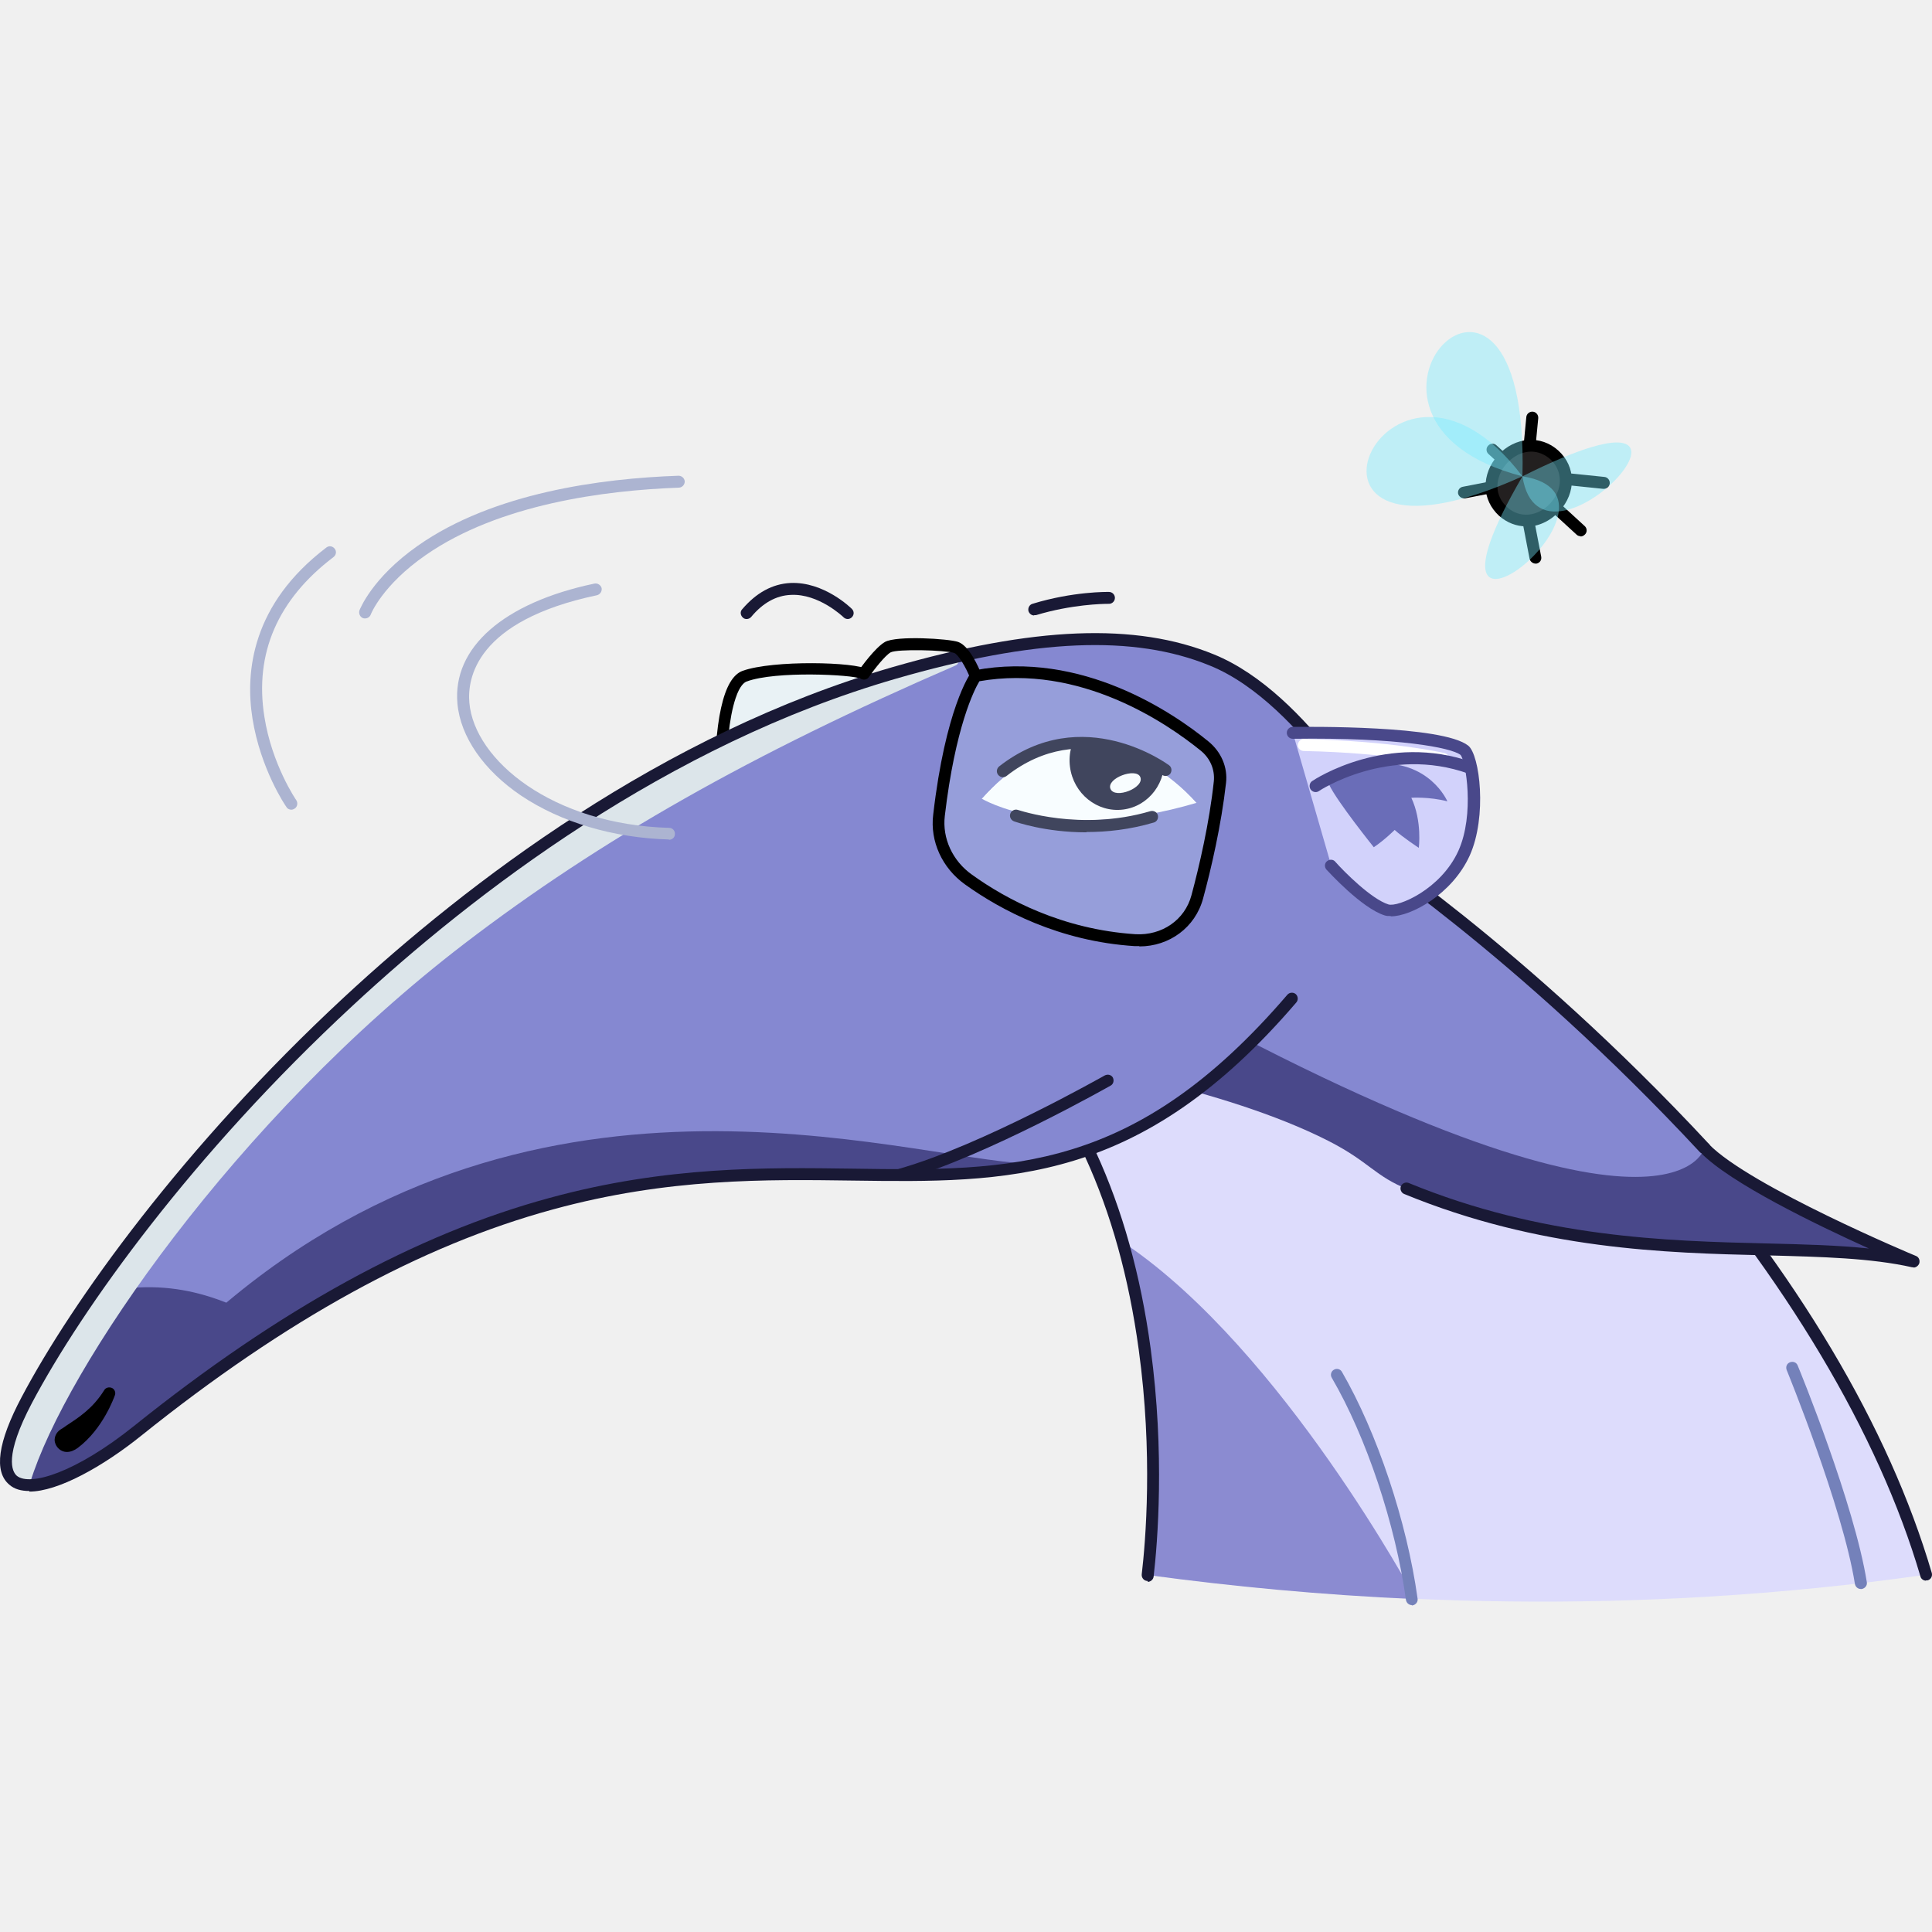
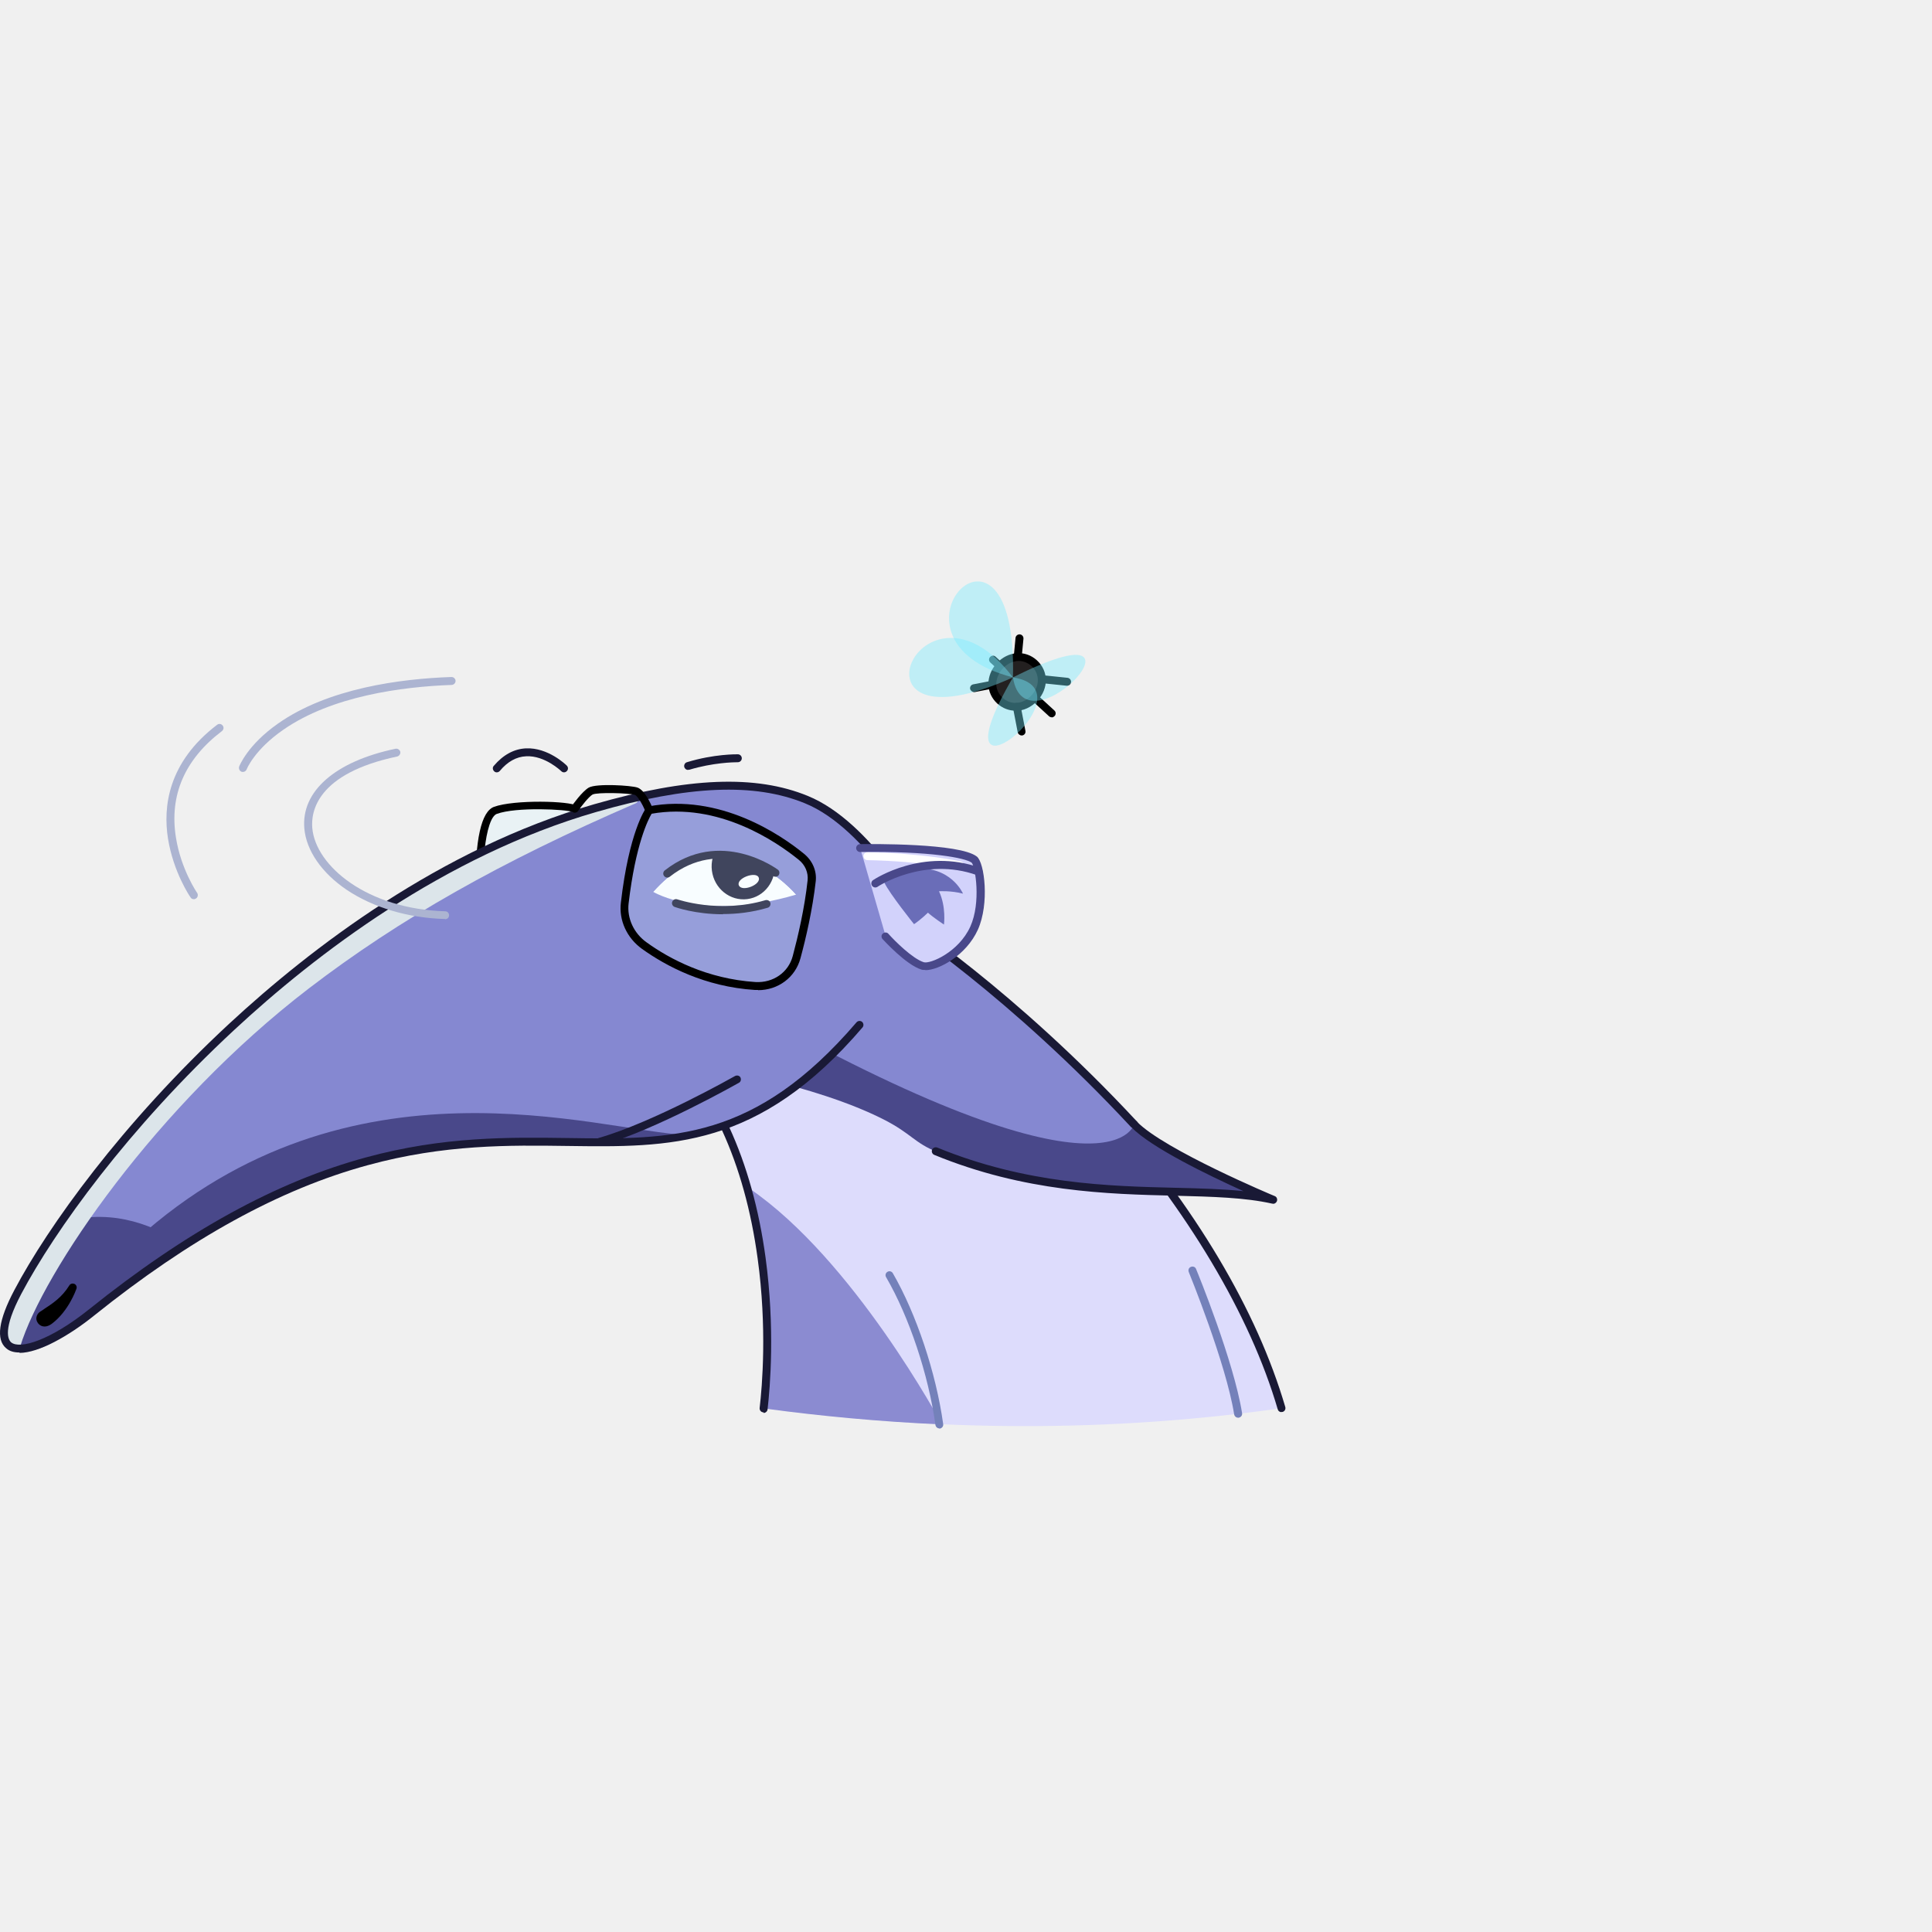
<svg xmlns="http://www.w3.org/2000/svg" width="256" height="256" viewBox="0 0 256 256" fill="none">
-   <path d="M235.838 169.459C243.891 180.196 250.285 191.841 255.22 208.657C216.417 214.183 180.969 212.565 152.271 208.697C152.784 204.473 157.008 156.591 131.311 133.735L179.271 111.511C198.022 124.854 217.719 145.301 235.838 169.42V169.459Z" fill="#DDDCFC" />
-   <path d="M152.311 208.736C152.627 206.052 154.087 185.92 148.679 165.591C149.034 165.157 149.271 164.92 149.271 164.92C170.035 179.091 187.482 211.696 187.6 211.894C175.008 211.341 163.166 210.196 152.35 208.736H152.311Z" fill="#8B8BD1" />
-   <path d="M152.074 209.486H151.995C151.561 209.447 151.245 209.052 151.284 208.618C151.798 204.275 152.784 192.631 150.89 178.854C148.284 159.749 141.416 144.749 130.442 134.327C130.126 134.012 130.126 133.538 130.442 133.222C130.758 132.906 131.232 132.906 131.547 133.222C142.758 143.92 149.824 159.236 152.469 178.696C154.363 192.67 153.376 204.473 152.863 208.894C152.824 209.289 152.469 209.604 152.074 209.604V209.486Z" fill="#191935" />
-   <path d="M255.22 209.447C254.864 209.447 254.548 209.21 254.47 208.894C248.943 190.025 236.627 169.381 218.864 149.17C204.259 132.512 188.588 119.13 178.798 112.183C178.443 111.946 178.364 111.433 178.601 111.077C178.837 110.722 179.351 110.643 179.706 110.88C189.574 117.906 205.325 131.367 220.048 148.104C238.206 168.788 250.285 189.078 255.97 208.42C256.088 208.854 255.851 209.289 255.417 209.407C255.338 209.407 255.259 209.407 255.18 209.407L255.22 209.447Z" fill="#191935" />
-   <path d="M168.258 128.288C186.85 139.459 199.956 143.722 225.811 152.17C233.035 157.222 253.483 167.17 253.483 167.17C236.43 163.578 216.14 169.301 186.693 157.657C182.114 155.841 181.521 153.985 176.035 151.183C161.942 143.999 140.153 140.604 140.153 140.604C138.574 138.63 136.916 136.775 135.1 135.038L162.1 122.051L168.258 128.248V128.288Z" fill="#49488A" />
-   <path d="M253.522 167.92C253.482 167.92 253.404 167.92 253.364 167.92C247.917 166.696 241.482 166.538 234.022 166.341C220.64 166.025 204.022 165.591 186.061 158.209C185.666 158.051 185.469 157.578 185.627 157.183C185.785 156.788 186.258 156.591 186.653 156.749C204.337 164.012 220.838 164.446 234.061 164.762C238.996 164.88 243.535 164.999 247.64 165.433C240.653 162.275 229.245 156.749 225.338 152.722C225.022 152.406 225.022 151.893 225.338 151.617C225.653 151.301 226.166 151.301 226.443 151.617C231.851 157.183 253.64 166.341 253.877 166.42C254.272 166.578 254.43 167.012 254.311 167.407C254.193 167.722 253.877 167.959 253.561 167.959L253.522 167.92Z" fill="#191935" />
-   <path d="M225.851 152.13C201.495 125.564 179.311 111.511 179.311 111.511L143.903 126.117C221.311 170.644 225.851 152.13 225.851 152.13Z" fill="#8588D1" />
-   <path d="M225.851 152.92C225.653 152.92 225.416 152.841 225.259 152.683C200.903 126.472 179.074 112.301 178.877 112.183C178.521 111.946 178.403 111.472 178.64 111.077C178.877 110.722 179.35 110.604 179.745 110.84C179.982 110.998 201.969 125.248 226.443 151.578C226.759 151.893 226.719 152.407 226.403 152.683C226.246 152.841 226.048 152.88 225.851 152.88V152.92Z" fill="#191935" />
-   <path opacity="0.2" d="M114.495 89.288C113.429 88.577 102.692 88.143 98.666 89.564C94.639 91.025 95.113 110.091 96.376 111.354C97.718 112.696 109.442 113.683 110.547 113.446C111.613 113.209 117.692 91.419 114.534 89.248L114.495 89.288Z" fill="#DEF5FF" />
-   <path opacity="0.2" d="M114.495 89.288C113.429 88.577 102.692 88.143 98.666 89.564C94.639 91.025 95.113 110.091 96.376 111.354C97.718 112.696 109.442 113.683 110.547 113.446C111.613 113.209 117.692 91.419 114.534 89.248L114.495 89.288Z" fill="#DEF5FF" />
-   <path d="M109.995 114.314C107.152 114.314 97.323 113.485 95.823 111.985C94.481 110.643 94.284 99.393 95.547 93.788C96.179 90.945 97.126 89.367 98.389 88.893C102.455 87.432 113.468 87.709 114.929 88.695C115.481 89.09 117.218 90.235 115.284 100.222C114.732 103.182 113.903 106.538 113.034 109.38C111.613 114.077 111.1 114.196 110.666 114.275C110.547 114.275 110.311 114.275 109.955 114.275L109.995 114.314ZM96.929 110.84C98.074 111.827 108.139 112.814 110.113 112.735C111.218 110.84 115.245 96.472 114.495 91.222C114.376 90.432 114.179 90.038 114.021 89.919C112.995 89.406 102.81 88.853 98.903 90.314C98.626 90.432 98.034 90.827 97.481 92.485C95.666 97.853 96.139 109.498 96.929 110.801V110.84Z" fill="black" />
-   <path d="M183.653 111.235C183.653 111.235 172.6 91.064 158.784 86.84C144.969 82.617 135.258 84.788 119.113 89.248C64.047 104.406 16.875 160.341 3.336 189.078C0.494 195.078 2.546 202.933 17.033 190.933C97.087 124.538 129.06 181.183 170.429 133.972C178.285 125.012 183.653 111.235 183.653 111.235Z" fill="#8588D1" />
-   <path d="M136.442 154.222C109.481 158.683 79.56 145.538 29.862 181.025L27.178 175.065C69.731 136.656 119.152 153.393 136.442 154.222Z" fill="#49488A" />
-   <path d="M12.691 171.473C23.31 168.749 31.007 172.696 36.415 175.854C36.415 175.854 22.244 186.157 16.441 190.815C1.757 202.578 -1.243 194.723 1.56 188.723C3.849 183.867 8.744 178.223 12.652 171.473H12.691Z" fill="#49488A" />
-   <path d="M126.297 87.472C57.494 102.353 9.454 174.591 2.625 187.854C2.625 187.854 0.059 194.486 3.257 196.183C7.441 182.486 28.915 149.012 61.047 124.419C81.336 108.867 102.771 97.656 126.297 87.472Z" fill="#DCE5EA" />
-   <path d="M3.257 197.012C3.138 197.012 2.981 197.012 2.902 196.933C-0.888 194.92 1.796 187.894 1.915 187.617C1.915 187.617 1.915 187.578 1.915 187.538C4.915 181.696 18.494 160.064 40.678 137.762C52.836 125.525 65.586 115.143 78.494 106.932C94.165 96.985 110.192 90.156 126.14 86.722C126.534 86.643 126.929 86.88 127.047 87.235C127.166 87.59 126.968 88.024 126.613 88.182C99.613 99.867 79.56 111.235 61.52 125.051C31.125 148.341 8.586 181.459 4.007 196.42C3.928 196.657 3.77 196.815 3.533 196.933C3.454 196.973 3.336 197.012 3.217 197.012H3.257Z" fill="#DCE5EA" />
-   <path d="M3.889 197.565C2.823 197.565 1.915 197.328 1.244 196.736C-0.848 194.999 -0.296 191.091 2.862 185.13C9.533 172.499 24.257 151.933 45.613 132.117C61.876 117.038 87.692 97.222 118.324 88.38C136.995 83.011 150.495 82.459 160.877 86.722C173.548 91.893 183.337 110.011 183.772 110.761C183.969 111.156 183.851 111.63 183.456 111.827C183.061 112.025 182.587 111.906 182.39 111.511C182.39 111.472 179.864 106.854 175.916 101.682C172.285 96.946 166.64 90.748 160.285 88.182C150.258 84.077 137.074 84.63 118.758 89.919C88.402 98.682 62.784 118.341 46.678 133.301C25.481 152.959 10.875 173.367 4.244 185.881C0.494 192.986 1.599 194.999 2.231 195.552C3.967 196.973 10.007 195.157 17.744 188.96C37.086 173.446 55.086 163.538 72.85 158.722C88.323 154.499 101.468 154.696 113.074 154.854C133.916 155.17 150.377 155.367 170.587 131.801C170.864 131.485 171.377 131.446 171.693 131.722C172.008 131.999 172.048 132.512 171.771 132.827C151.087 156.986 133.442 156.709 113.034 156.433C101.547 156.275 88.521 156.078 73.244 160.262C55.718 165.038 37.876 174.867 18.731 190.223C13.678 194.289 7.717 197.644 3.889 197.644V197.565Z" fill="#191935" />
-   <path d="M129.298 90.353C128.982 90.353 128.705 90.156 128.547 89.84C127.995 88.419 126.969 86.722 126.455 86.525C125.232 86.13 118.876 85.972 118.008 86.445C117.258 86.88 115.837 88.695 115.126 89.722C114.889 90.077 114.376 90.156 114.021 89.919C113.666 89.682 113.587 89.169 113.824 88.814C114.021 88.498 115.955 85.814 117.258 85.064C118.798 84.195 125.745 84.63 126.969 85.064C128.429 85.577 129.692 88.419 130.008 89.288C130.166 89.682 130.008 90.156 129.574 90.314C129.495 90.314 129.377 90.353 129.298 90.353Z" fill="black" />
-   <path d="M171.298 97.064C171.298 97.064 190.719 96.748 194.035 99.353C195.061 100.182 196.285 107.919 193.995 112.972C191.548 118.341 185.509 121.025 183.772 120.512C180.851 119.604 176.39 114.669 176.39 114.669" fill="#D2D2FB" />
-   <path d="M191.272 101.327C191.232 101.327 191.153 101.327 191.074 101.327C190.995 101.327 184.127 99.748 172.758 99.511C172.324 99.511 171.969 99.156 171.969 98.722C171.969 98.288 172.324 97.932 172.758 97.932C184.324 98.169 191.114 99.709 191.39 99.788C191.824 99.867 192.061 100.301 191.982 100.735C191.903 101.09 191.587 101.327 191.232 101.327H191.272Z" fill="white" />
-   <path d="M184.245 121.38C183.969 121.38 183.732 121.38 183.495 121.301C180.416 120.354 175.956 115.42 175.758 115.222C175.482 114.906 175.482 114.393 175.837 114.117C176.153 113.841 176.666 113.841 176.942 114.196C178.127 115.538 181.719 119.13 183.969 119.841C185.232 120.235 190.916 117.867 193.245 112.735C195.416 107.919 194.232 100.814 193.522 100.025C192.298 99.077 185.351 97.696 171.298 97.893C170.864 97.893 170.508 97.538 170.508 97.103C170.508 96.669 170.864 96.314 171.298 96.314C173.311 96.314 191.114 96.077 194.548 98.801C196.087 100.025 197.074 108.196 194.745 113.367C192.416 118.499 186.969 121.42 184.324 121.42L184.245 121.38Z" fill="#49488A" />
-   <path d="M181.995 101.209C189.416 100.577 191.785 106.182 191.785 106.182C189.377 105.551 187.008 105.709 187.008 105.709C188.469 108.827 187.995 112.34 187.995 112.34C187.995 112.34 185.943 110.998 184.798 109.972C184.798 109.972 183.456 111.314 182.035 112.262C182.035 112.262 177.179 106.222 176.114 103.972C176.114 103.972 178.837 101.446 181.995 101.169V101.209Z" fill="#6A6DB8" />
-   <path d="M174.337 104.959C174.1 104.959 173.824 104.84 173.666 104.604C173.429 104.248 173.508 103.735 173.864 103.498C174.258 103.222 183.811 96.985 195.14 101.012C195.535 101.169 195.772 101.604 195.614 102.038C195.456 102.433 195.022 102.669 194.587 102.512C184.008 98.722 174.811 104.762 174.732 104.84C174.614 104.919 174.456 104.959 174.298 104.959H174.337Z" fill="#49488A" />
-   <path d="M14.507 184.657C12.652 187.657 10.244 188.881 8.468 190.065C7.481 190.736 8.389 192.315 9.889 191.21C13.086 188.802 14.507 184.657 14.507 184.657Z" fill="black" />
-   <path d="M8.902 192.394C8.665 192.394 8.428 192.354 8.191 192.236C7.678 191.999 7.323 191.486 7.244 190.933C7.204 190.341 7.481 189.789 7.994 189.433C8.27 189.275 8.546 189.078 8.823 188.881C10.441 187.815 12.296 186.631 13.797 184.223C13.994 183.868 14.428 183.749 14.823 183.907C15.178 184.065 15.376 184.499 15.218 184.894C15.139 185.091 13.678 189.315 10.323 191.841C9.849 192.196 9.336 192.394 8.862 192.394H8.902ZM10.323 189.828C10.125 189.947 9.928 190.104 9.731 190.223C9.454 190.42 9.178 190.578 8.941 190.736C8.902 190.736 8.862 190.815 8.862 190.815C8.902 190.815 9.099 190.815 9.415 190.618C9.731 190.381 10.046 190.104 10.323 189.828Z" fill="black" />
-   <path d="M119.389 156.433C119.034 156.433 118.718 156.196 118.639 155.841C118.521 155.407 118.758 154.972 119.192 154.854C130.126 151.736 146.232 142.578 146.39 142.499C146.784 142.301 147.258 142.42 147.455 142.775C147.653 143.17 147.534 143.643 147.179 143.841C147.021 143.92 130.797 153.157 119.666 156.354C119.587 156.354 119.508 156.354 119.429 156.354L119.389 156.433Z" fill="#191935" />
-   <path d="M137.034 81.551C136.679 81.551 136.403 81.314 136.284 80.998C136.166 80.564 136.403 80.13 136.798 80.011C142.205 78.353 146.745 78.433 146.942 78.433C147.376 78.433 147.732 78.788 147.732 79.222C147.732 79.656 147.376 80.011 146.942 80.011C146.508 80.011 146.942 80.011 146.824 80.011C146.113 80.011 141.969 80.09 137.271 81.511C137.192 81.511 137.113 81.511 137.034 81.511V81.551Z" fill="#191935" />
-   <path d="M130.087 105.827C144.574 89.564 158.548 106.38 158.548 106.38C139.995 111.867 130.087 105.827 130.087 105.827Z" fill="white" />
-   <path d="M148.82 107.27C152.259 106.835 154.681 103.59 154.23 100.021C153.78 96.453 150.626 93.912 147.187 94.346C143.748 94.781 141.326 98.026 141.777 101.595C142.227 105.163 145.381 107.704 148.82 107.27Z" fill="#191935" />
-   <path d="M130.087 105.827C144.574 89.564 158.548 106.38 158.548 106.38C153.653 77.879 130.521 93.353 130.087 105.827Z" fill="#8588D1" />
-   <path d="M132.889 102.985C132.653 102.985 132.416 102.867 132.258 102.669C131.982 102.314 132.061 101.84 132.376 101.564C143.468 92.88 154.798 101.327 154.916 101.406C155.271 101.682 155.311 102.156 155.074 102.511C154.798 102.867 154.324 102.906 153.969 102.669C153.534 102.353 143.468 94.893 133.363 102.827C133.205 102.946 133.047 102.985 132.889 102.985Z" fill="#191935" />
-   <path d="M143.942 110.288C138.455 110.288 134.587 108.906 134.35 108.827C133.955 108.669 133.718 108.235 133.876 107.801C134.034 107.406 134.468 107.169 134.903 107.327C134.982 107.327 143.192 110.209 152.429 107.485C152.863 107.367 153.297 107.604 153.416 107.998C153.534 108.433 153.298 108.867 152.903 108.985C149.705 109.933 146.666 110.248 143.982 110.248L143.942 110.288Z" fill="#191935" />
-   <path d="M151.087 102.946C150.534 101.682 146.587 103.103 147.14 104.524C147.732 105.946 151.719 104.367 151.087 102.946Z" fill="white" />
-   <path d="M112.324 82.024C112.126 82.024 111.929 81.945 111.771 81.788C111.731 81.748 108.494 78.63 104.784 78.827C102.85 78.906 101.073 79.893 99.534 81.748C99.257 82.064 98.744 82.143 98.429 81.827C98.113 81.551 98.034 81.037 98.35 80.722C100.205 78.551 102.337 77.367 104.744 77.248C109.166 77.051 112.718 80.524 112.876 80.682C113.192 80.998 113.192 81.472 112.876 81.788C112.718 81.945 112.521 82.024 112.324 82.024Z" fill="#191935" />
-   <path opacity="0.2" d="M129.297 89.564C143.074 86.959 154.837 94.932 159.613 98.801C161.074 99.985 161.863 101.801 161.666 103.577C161.074 109.064 159.732 114.748 158.666 118.775C157.719 122.367 154.284 124.775 150.416 124.538C140.429 123.906 132.81 119.683 128.35 116.525C125.587 114.551 124.047 111.275 124.442 107.998C126.06 94.025 129.297 89.564 129.297 89.564Z" fill="#DEF5FF" />
-   <path d="M150.969 125.367C150.771 125.367 150.574 125.367 150.377 125.367C140.35 124.735 132.613 120.59 127.876 117.196C124.837 115.025 123.218 111.472 123.653 107.959C125.271 93.945 128.508 89.327 128.666 89.13C128.784 88.972 128.942 88.853 129.14 88.814C143.35 86.13 155.548 94.498 160.127 98.248C161.824 99.63 162.693 101.682 162.456 103.735C161.824 109.34 160.482 115.143 159.416 119.051C158.39 122.88 154.956 125.406 150.969 125.406V125.367ZM129.771 90.275C129.1 91.38 126.574 96.353 125.192 108.117C124.837 111.077 126.218 114.077 128.784 115.893C133.324 119.169 140.784 123.156 150.455 123.788C153.969 123.985 157.008 121.893 157.877 118.617C158.903 114.788 160.245 109.064 160.837 103.538C160.995 101.998 160.364 100.459 159.061 99.432C154.679 95.88 143.113 87.906 129.732 90.275H129.771Z" fill="black" />
-   <path d="M246.575 210.552C246.18 210.552 245.864 210.275 245.785 209.881C244.167 199.696 236.825 181.736 236.746 181.538C236.588 181.144 236.746 180.67 237.18 180.512C237.575 180.354 238.048 180.512 238.206 180.946C238.522 181.696 245.706 199.262 247.364 209.644C247.443 210.078 247.127 210.473 246.693 210.552C246.654 210.552 246.614 210.552 246.575 210.552Z" fill="#7481BA" />
-   <path d="M187.087 212.683C186.693 212.683 186.377 212.407 186.298 212.012C184.916 201.986 181.048 190.42 176.469 182.565C176.232 182.17 176.39 181.696 176.745 181.499C177.14 181.262 177.614 181.42 177.811 181.775C182.469 189.828 186.416 201.591 187.837 211.815C187.916 212.249 187.6 212.644 187.166 212.723C187.166 212.723 187.087 212.723 187.048 212.723L187.087 212.683Z" fill="#7481BA" />
-   <path d="M202.68 59.84C202.68 59.84 202.64 59.84 202.601 59.84C202.166 59.8 201.851 59.406 201.89 58.971L202.245 55.261C202.285 54.827 202.68 54.511 203.114 54.55C203.548 54.59 203.864 54.985 203.824 55.419L203.469 59.129C203.43 59.524 203.074 59.84 202.68 59.84Z" fill="black" />
-   <path d="M193.995 66.037C193.64 66.037 193.285 65.761 193.206 65.406C193.127 64.972 193.403 64.577 193.837 64.498L197.508 63.787C197.943 63.708 198.337 63.985 198.416 64.419C198.495 64.853 198.219 65.248 197.785 65.327L194.114 66.037C194.074 66.037 193.995 66.037 193.956 66.037H193.995Z" fill="black" />
-   <path d="M199.6 62.051C199.403 62.051 199.206 61.972 199.087 61.853L197.232 60.156C196.916 59.88 196.877 59.366 197.193 59.05C197.469 58.735 197.982 58.695 198.298 59.011L200.153 60.708C200.469 60.985 200.508 61.498 200.193 61.814C200.035 61.972 199.837 62.09 199.6 62.09V62.051Z" fill="black" />
-   <path d="M206.074 67.182C204.022 69.393 201.101 69.511 199.166 67.735C197.232 65.998 197.074 63.037 199.127 60.827C201.18 58.616 204.101 58.498 206.035 60.274C207.969 62.011 208.127 64.972 206.074 67.182Z" fill="#232020" />
-   <path d="M202.245 69.748C200.943 69.748 199.68 69.274 198.614 68.327C197.508 67.3 196.877 65.958 196.837 64.498C196.837 62.998 197.39 61.537 198.495 60.313C200.745 57.866 204.18 57.59 206.509 59.721C208.838 61.853 208.877 65.287 206.627 67.735C205.403 69.077 203.785 69.787 202.245 69.787V69.748ZM202.917 59.84C201.772 59.84 200.627 60.353 199.68 61.379C198.851 62.287 198.416 63.392 198.416 64.458C198.416 65.485 198.89 66.472 199.68 67.182C201.338 68.722 203.785 68.485 205.443 66.669C207.101 64.853 207.101 62.406 205.443 60.866C204.693 60.195 203.785 59.84 202.877 59.84H202.917Z" fill="black" />
-   <path d="M212.509 64.774C212.509 64.774 212.469 64.774 212.43 64.774L207.456 64.261C207.022 64.222 206.706 63.827 206.745 63.393C206.785 62.958 207.18 62.643 207.614 62.682L212.588 63.195C213.022 63.235 213.338 63.629 213.298 64.064C213.259 64.458 212.903 64.774 212.509 64.774Z" fill="black" />
-   <path d="M203.469 74.682C203.114 74.682 202.758 74.406 202.68 74.051L201.732 69.116C201.653 68.682 201.929 68.287 202.364 68.209C202.798 68.13 203.193 68.406 203.272 68.84L204.219 73.774C204.298 74.209 204.022 74.603 203.587 74.682C203.548 74.682 203.469 74.682 203.43 74.682H203.469Z" fill="black" />
-   <path d="M209.43 71.05C209.232 71.05 209.035 70.972 208.917 70.853L205.561 67.774C205.245 67.498 205.206 66.985 205.522 66.669C205.798 66.353 206.311 66.314 206.627 66.629L209.982 69.708C210.298 69.985 210.338 70.498 210.022 70.814C209.864 70.972 209.667 71.09 209.43 71.09V71.05Z" fill="black" />
-   <path opacity="0.4" d="M201.732 63.117C204.219 79.143 232.917 47.445 201.732 63.117V63.117Z" fill="#76ECFF" />
-   <path opacity="0.4" d="M201.732 63.117C184.68 92.367 218.588 65.722 201.732 63.117V63.117Z" fill="#76ECFF" />
-   <path opacity="0.4" d="M201.732 63.116C172.6 55.577 202.719 24.155 201.732 63.116V63.116Z" fill="#76ECFF" />
-   <path opacity="0.4" d="M201.732 63.116C166.206 79.143 183.495 39.156 201.732 63.116V63.116Z" fill="#76ECFF" />
-   <path d="M88.639 111.235C81.257 111.038 74.31 108.946 69.06 105.432C64.086 102.077 61.007 97.617 60.613 93.235C59.942 85.814 66.731 79.853 78.771 77.327C79.205 77.248 79.6 77.524 79.718 77.919C79.797 78.353 79.521 78.748 79.126 78.866C62.981 82.261 61.915 89.959 62.192 93.117C62.863 100.735 73.205 109.261 88.678 109.696C89.113 109.696 89.468 110.09 89.429 110.525C89.429 110.959 89.073 111.275 88.639 111.275V111.235Z" fill="#ACB4D1" />
-   <path d="M48.376 81.946C48.297 81.946 48.178 81.946 48.099 81.906C47.705 81.748 47.507 81.314 47.626 80.88C47.705 80.722 49.283 76.577 55.362 72.314C65.349 65.288 79.678 63.393 89.902 63.038C90.337 63.038 90.692 63.353 90.731 63.788C90.731 64.222 90.415 64.577 89.981 64.617C80.034 64.972 66.1 66.827 56.428 73.538C50.665 77.525 49.126 81.393 49.126 81.432C49.007 81.748 48.691 81.946 48.376 81.946Z" fill="#ACB4D1" />
-   <path d="M38.586 107.288C38.349 107.288 38.073 107.169 37.955 106.933C37.797 106.735 34.52 101.88 33.455 95.209C32.468 89.011 33.376 80.051 43.244 72.551C43.599 72.274 44.073 72.353 44.349 72.709C44.626 73.064 44.547 73.537 44.191 73.814C36.81 79.419 33.691 86.564 35.033 94.972C36.02 101.288 39.218 105.985 39.257 106.025C39.494 106.38 39.415 106.893 39.06 107.13C38.941 107.209 38.783 107.288 38.626 107.288H38.586Z" fill="#ACB4D1" />
+   <path d="M156.912 160.513C162.27 167.656 166.525 175.404 169.808 186.592C143.991 190.269 120.406 189.193 101.312 186.619C101.654 183.809 104.464 151.951 87.366 136.744L119.277 121.958C131.752 130.835 144.857 144.439 156.912 160.486V160.513Z" fill="#DDDCFC" />
+   <path d="M101.339 186.645C101.549 184.859 102.52 171.464 98.922 157.939C99.159 157.65 99.316 157.492 99.316 157.492C113.131 166.921 124.739 188.615 124.818 188.746C116.44 188.378 108.561 187.617 101.365 186.645H101.339Z" fill="#8B8BD1" />
+   <path d="M101.181 187.144H101.129C100.84 187.118 100.629 186.855 100.656 186.566C100.997 183.677 101.654 175.929 100.393 166.763C98.66 154.052 94.09 144.071 86.789 137.138C86.579 136.928 86.579 136.613 86.789 136.402C86.999 136.192 87.314 136.192 87.524 136.402C94.983 143.52 99.684 153.71 101.444 166.658C102.704 175.956 102.048 183.808 101.706 186.75C101.68 187.013 101.444 187.223 101.181 187.223V187.144Z" fill="#191935" />
+   <path d="M169.808 187.118C169.572 187.118 169.361 186.96 169.309 186.75C165.632 174.196 157.438 160.46 145.619 147.013C135.902 135.93 125.475 127.026 118.962 122.404C118.725 122.246 118.673 121.905 118.83 121.669C118.988 121.432 119.329 121.38 119.566 121.537C126.131 126.212 136.611 135.168 146.407 146.304C158.488 160.066 166.525 173.566 170.307 186.435C170.386 186.724 170.228 187.013 169.939 187.091C169.887 187.091 169.834 187.091 169.782 187.091L169.808 187.118Z" fill="#191935" />
+   <path d="M111.949 133.12C124.319 140.552 133.039 143.389 150.242 149.009C155.048 152.371 168.652 158.989 168.652 158.989C157.306 156.599 143.807 160.408 124.214 152.66C121.168 151.452 120.774 150.217 117.123 148.353C107.747 143.573 93.249 141.314 93.249 141.314C92.199 140.001 91.096 138.766 89.888 137.611L107.852 128.97L111.949 133.093V133.12Z" fill="#49488A" />
+   <path d="M168.678 159.488C168.652 159.488 168.6 159.488 168.573 159.488C164.949 158.674 160.668 158.569 155.704 158.438C146.801 158.228 135.744 157.939 123.794 153.027C123.531 152.922 123.4 152.607 123.505 152.345C123.61 152.082 123.925 151.951 124.188 152.056C135.954 156.888 146.932 157.177 155.73 157.387C159.013 157.466 162.034 157.545 164.765 157.834C160.116 155.733 152.526 152.056 149.926 149.377C149.716 149.167 149.716 148.825 149.926 148.641C150.136 148.431 150.478 148.431 150.662 148.641C154.26 152.345 168.757 158.438 168.915 158.49C169.177 158.595 169.282 158.884 169.204 159.147C169.125 159.357 168.915 159.515 168.705 159.515L168.678 159.488Z" fill="#191935" />
+   <path d="M150.268 148.983C134.063 131.307 119.303 121.958 119.303 121.958L95.744 131.675C147.247 161.301 150.268 148.983 150.268 148.983Z" fill="#8588D1" />
+   <path d="M150.268 149.508C150.136 149.508 149.979 149.456 149.874 149.351C133.669 131.912 119.145 122.483 119.014 122.404C118.778 122.247 118.699 121.931 118.856 121.669C119.014 121.432 119.329 121.354 119.592 121.511C119.749 121.616 134.378 131.097 150.662 148.615C150.872 148.825 150.846 149.167 150.635 149.351C150.53 149.456 150.399 149.482 150.268 149.482V149.508Z" fill="#191935" />
+   <path opacity="0.2" d="M76.178 107.171C75.469 106.698 68.325 106.409 65.646 107.355C62.967 108.327 63.282 121.012 64.123 121.852C65.016 122.745 72.816 123.402 73.552 123.244C74.261 123.087 78.305 108.589 76.204 107.145L76.178 107.171Z" fill="#DEF5FF" />
+   <path opacity="0.2" d="M76.178 107.171C75.469 106.698 68.325 106.409 65.646 107.355C62.967 108.327 63.282 121.012 64.123 121.852C65.016 122.745 72.816 123.402 73.552 123.244C74.261 123.087 78.305 108.589 76.204 107.145L76.178 107.171Z" fill="#DEF5FF" />
+   <path d="M73.184 123.822C71.293 123.822 64.753 123.271 63.755 122.273C62.862 121.38 62.731 113.894 63.571 110.165C63.992 108.274 64.622 107.224 65.462 106.908C68.168 105.937 75.495 106.12 76.467 106.777C76.835 107.04 77.99 107.801 76.703 114.446C76.336 116.416 75.784 118.648 75.206 120.539C74.261 123.665 73.919 123.743 73.63 123.796C73.552 123.796 73.394 123.796 73.158 123.796L73.184 123.822ZM64.491 121.511C65.252 122.168 71.95 122.824 73.263 122.772C73.998 121.511 76.677 111.951 76.178 108.458C76.099 107.933 75.968 107.67 75.863 107.591C75.18 107.25 68.404 106.882 65.804 107.854C65.62 107.933 65.226 108.195 64.858 109.298C63.65 112.87 63.965 120.618 64.491 121.485V121.511Z" fill="black" />
+   <path d="M122.192 121.774C122.192 121.774 114.838 108.353 105.646 105.543C96.453 102.732 89.993 104.177 79.251 107.145C42.613 117.23 11.228 154.446 2.219 173.565C0.328 177.558 1.694 182.784 11.333 174.8C64.596 130.624 85.869 168.313 113.394 136.901C118.62 130.94 122.192 121.774 122.192 121.774Z" fill="#8588D1" />
+   <path d="M90.781 150.375C72.842 153.343 52.934 144.597 19.869 168.208L18.083 164.242C46.395 138.687 79.277 149.823 90.781 150.375Z" fill="#49488A" />
+   <path d="M8.444 161.852C15.509 160.04 20.63 162.666 24.229 164.767C24.229 164.767 14.8 171.622 10.939 174.721C1.169 182.548 -0.827 177.322 1.038 173.329C2.561 170.099 5.818 166.343 8.418 161.852H8.444Z" fill="#49488A" />
+   <path d="M84.031 105.963C38.253 115.864 6.29 163.927 1.747 172.751C1.747 172.751 0.039 177.163 2.167 178.293C4.951 169.179 19.238 146.908 40.617 130.545C54.116 120.198 68.377 112.739 84.031 105.963Z" fill="#DCE5EA" />
+   <path d="M2.167 178.845C2.088 178.845 1.983 178.845 1.931 178.792C-0.591 177.453 1.195 172.778 1.274 172.594C1.274 172.594 1.274 172.568 1.274 172.541C3.27 168.654 12.305 154.262 27.065 139.423C35.154 131.281 43.637 124.374 52.225 118.911C62.652 112.293 73.315 107.749 83.926 105.464C84.188 105.411 84.451 105.569 84.53 105.805C84.609 106.042 84.477 106.331 84.241 106.436C66.276 114.21 52.935 121.774 40.932 130.966C20.709 146.462 5.712 168.497 2.666 178.451C2.613 178.608 2.508 178.713 2.351 178.792C2.298 178.818 2.219 178.845 2.141 178.845H2.167Z" fill="#DCE5EA" />
+   <path d="M2.587 179.212C1.878 179.212 1.274 179.055 0.827 178.661C-0.565 177.505 -0.197 174.905 1.904 170.939C6.343 162.535 16.139 148.852 30.348 135.667C41.169 125.635 58.345 112.45 78.726 106.567C91.148 102.995 100.131 102.628 107.038 105.464C115.469 108.905 121.982 120.96 122.271 121.459C122.402 121.721 122.323 122.036 122.061 122.168C121.798 122.299 121.483 122.22 121.352 121.958C121.352 121.931 119.671 118.858 117.044 115.418C114.628 112.266 110.872 108.143 106.644 106.436C99.973 103.704 91.201 104.072 79.014 107.591C58.818 113.422 41.773 126.501 31.057 136.455C16.953 149.534 7.236 163.113 2.824 171.438C0.328 176.166 1.064 177.505 1.484 177.873C2.64 178.818 6.658 177.61 11.806 173.487C24.675 163.165 36.651 156.573 48.47 153.369C58.765 150.559 67.511 150.69 75.233 150.795C89.1 151.005 100.052 151.137 113.499 135.457C113.682 135.247 114.024 135.221 114.234 135.405C114.444 135.588 114.47 135.93 114.287 136.14C100.524 152.213 88.785 152.03 75.206 151.846C67.564 151.741 58.897 151.609 48.733 154.393C37.071 157.571 25.2 164.111 12.462 174.327C9.101 177.033 5.135 179.265 2.587 179.265V179.212Z" fill="#191935" />
+   <path d="M86.027 107.881C85.817 107.881 85.633 107.749 85.528 107.539C85.16 106.594 84.477 105.464 84.136 105.333C83.322 105.07 79.093 104.965 78.515 105.28C78.016 105.569 77.071 106.777 76.598 107.46C76.441 107.697 76.099 107.749 75.863 107.592C75.626 107.434 75.574 107.093 75.731 106.856C75.863 106.646 77.15 104.86 78.016 104.361C79.041 103.783 83.663 104.072 84.477 104.361C85.449 104.703 86.289 106.594 86.499 107.171C86.605 107.434 86.499 107.749 86.211 107.854C86.158 107.854 86.079 107.881 86.027 107.881Z" fill="black" />
+   <path d="M113.971 112.345C113.971 112.345 126.893 112.135 129.099 113.868C129.782 114.42 130.596 119.567 129.073 122.929C127.445 126.501 123.426 128.287 122.271 127.946C120.327 127.341 117.359 124.058 117.359 124.058" fill="#D2D2FB" />
+   <path d="M127.261 115.182C127.235 115.182 127.182 115.182 127.13 115.182C127.077 115.182 122.507 114.131 114.943 113.973C114.654 113.973 114.418 113.737 114.418 113.448C114.418 113.159 114.654 112.923 114.943 112.923C122.638 113.08 127.156 114.105 127.34 114.157C127.629 114.21 127.786 114.499 127.734 114.788C127.681 115.024 127.471 115.182 127.235 115.182H127.261Z" fill="white" />
+   <path d="M122.586 128.523C122.402 128.523 122.244 128.523 122.087 128.471C120.038 127.841 117.07 124.558 116.939 124.426C116.755 124.216 116.755 123.875 116.992 123.691C117.202 123.507 117.543 123.507 117.727 123.743C118.515 124.636 120.905 127.026 122.402 127.499C123.242 127.762 127.024 126.186 128.574 122.772C130.018 119.568 129.23 114.84 128.758 114.315C127.944 113.684 123.321 112.765 113.971 112.897C113.682 112.897 113.446 112.66 113.446 112.371C113.446 112.082 113.682 111.846 113.971 111.846C115.311 111.846 127.156 111.688 129.441 113.501C130.465 114.315 131.121 119.751 129.572 123.192C128.022 126.606 124.398 128.55 122.638 128.55L122.586 128.523Z" fill="#49488A" />
+   <path d="M121.089 115.103C126.026 114.682 127.602 118.412 127.602 118.412C126 117.992 124.424 118.097 124.424 118.097C125.396 120.171 125.081 122.509 125.081 122.509C125.081 122.509 123.715 121.616 122.953 120.933C122.953 120.933 122.06 121.826 121.115 122.456C121.115 122.456 117.885 118.438 117.175 116.941C117.175 116.941 118.988 115.26 121.089 115.076V115.103Z" fill="#6A6DB8" />
+   <path d="M115.994 117.598C115.836 117.598 115.652 117.519 115.547 117.361C115.39 117.125 115.442 116.784 115.679 116.626C115.941 116.442 122.297 112.292 129.835 114.971C130.097 115.076 130.255 115.365 130.15 115.654C130.045 115.917 129.756 116.074 129.467 115.969C122.428 113.448 116.309 117.466 116.256 117.519C116.177 117.571 116.073 117.598 115.967 117.598H115.994Z" fill="#49488A" />
+   <path d="M9.652 170.625C8.418 172.621 6.816 173.435 5.634 174.223C4.977 174.669 5.581 175.72 6.579 174.984C8.707 173.382 9.652 170.625 9.652 170.625Z" fill="black" />
+   <path d="M5.923 175.772C5.765 175.772 5.607 175.746 5.45 175.667C5.108 175.51 4.872 175.168 4.819 174.8C4.793 174.406 4.977 174.039 5.318 173.802C5.502 173.697 5.686 173.566 5.87 173.435C6.947 172.726 8.181 171.938 9.179 170.336C9.311 170.099 9.6 170.02 9.862 170.125C10.098 170.231 10.23 170.519 10.125 170.782C10.072 170.913 9.1 173.724 6.868 175.404C6.553 175.641 6.211 175.772 5.896 175.772H5.923ZM6.868 174.065C6.737 174.144 6.605 174.249 6.474 174.328C6.29 174.459 6.106 174.564 5.949 174.669C5.923 174.669 5.896 174.722 5.896 174.722C5.923 174.722 6.054 174.722 6.264 174.59C6.474 174.433 6.684 174.249 6.868 174.065Z" fill="black" />
+   <path d="M79.435 151.846C79.198 151.846 78.988 151.688 78.936 151.452C78.857 151.163 79.014 150.874 79.303 150.795C86.578 148.72 97.294 142.627 97.399 142.575C97.662 142.443 97.977 142.522 98.108 142.759C98.239 143.021 98.161 143.336 97.924 143.468C97.819 143.52 87.025 149.666 79.618 151.793C79.566 151.793 79.513 151.793 79.461 151.793L79.435 151.846Z" fill="#191935" />
+   <path d="M91.174 102.024C90.938 102.024 90.754 101.866 90.675 101.656C90.597 101.367 90.754 101.078 91.017 100.999C94.615 99.896 97.635 99.949 97.767 99.949C98.055 99.949 98.292 100.185 98.292 100.474C98.292 100.763 98.055 100.999 97.767 100.999C97.478 100.999 97.767 100.999 97.688 100.999C97.215 100.999 94.457 101.052 91.332 101.997C91.279 101.997 91.227 101.997 91.174 101.997V102.024Z" fill="#191935" />
+   <path d="M86.552 118.175C96.191 107.355 105.488 118.543 105.488 118.543C93.144 122.194 86.552 118.175 86.552 118.175Z" fill="white" />
+   <path d="M99.016 119.135C101.304 118.846 102.916 116.687 102.616 114.313C102.316 111.938 100.218 110.248 97.93 110.537C95.641 110.826 94.03 112.985 94.33 115.359C94.63 117.734 96.728 119.424 99.016 119.135Z" fill="#191935" />
+   <path d="M86.552 118.176C96.191 107.355 105.488 118.543 105.488 118.543C102.231 99.581 86.841 109.876 86.552 118.176Z" fill="#8588D1" />
+   <path d="M88.417 116.285C88.259 116.285 88.102 116.206 87.997 116.075C87.813 115.838 87.865 115.523 88.075 115.339C95.455 109.561 102.993 115.182 103.072 115.234C103.308 115.418 103.335 115.733 103.177 115.97C102.993 116.206 102.678 116.232 102.442 116.075C102.153 115.864 95.455 110.901 88.732 116.18C88.627 116.258 88.522 116.285 88.417 116.285Z" fill="#191935" />
+   <path d="M95.77 121.144C92.12 121.144 89.546 120.224 89.388 120.172C89.126 120.067 88.968 119.778 89.073 119.489C89.178 119.226 89.467 119.069 89.756 119.174C89.809 119.174 95.272 121.091 101.417 119.279C101.706 119.2 101.995 119.358 102.074 119.62C102.153 119.909 101.995 120.198 101.732 120.277C99.605 120.907 97.583 121.117 95.797 121.117L95.77 121.144Z" fill="#191935" />
+   <path d="M100.524 116.258C100.157 115.418 97.53 116.363 97.898 117.309C98.292 118.254 100.944 117.204 100.524 116.258Z" fill="white" />
+   <path d="M74.733 102.339C74.602 102.339 74.471 102.286 74.366 102.181C74.339 102.155 72.186 100.08 69.717 100.211C68.43 100.264 67.248 100.921 66.224 102.155C66.04 102.365 65.699 102.418 65.489 102.207C65.278 102.024 65.226 101.682 65.436 101.472C66.67 100.028 68.089 99.24 69.691 99.161C72.632 99.03 74.996 101.341 75.101 101.446C75.311 101.656 75.311 101.971 75.101 102.181C74.996 102.286 74.865 102.339 74.733 102.339Z" fill="#191935" />
+   <path opacity="0.2" d="M86.027 107.355C95.193 105.622 103.019 110.927 106.197 113.501C107.169 114.289 107.694 115.497 107.563 116.679C107.169 120.329 106.276 124.111 105.567 126.79C104.937 129.18 102.652 130.782 100.078 130.625C93.433 130.205 88.364 127.394 85.396 125.293C83.558 123.98 82.534 121.8 82.796 119.62C83.873 110.323 86.027 107.355 86.027 107.355Z" fill="#DEF5FF" />
+   <path d="M100.446 131.176C100.314 131.176 100.183 131.176 100.052 131.176C93.381 130.756 88.233 127.998 85.081 125.74C83.059 124.295 81.982 121.931 82.271 119.594C83.348 110.27 85.502 107.197 85.607 107.066C85.685 106.961 85.79 106.882 85.922 106.856C95.377 105.07 103.492 110.638 106.539 113.133C107.668 114.052 108.246 115.418 108.088 116.784C107.668 120.513 106.775 124.374 106.066 126.974C105.383 129.522 103.098 131.202 100.446 131.202V131.176ZM86.342 107.828C85.895 108.563 84.215 111.872 83.295 119.699C83.059 121.669 83.978 123.665 85.685 124.873C88.706 127.053 93.669 129.705 100.104 130.126C102.442 130.257 104.464 128.865 105.042 126.685C105.725 124.137 106.618 120.329 107.012 116.652C107.117 115.628 106.696 114.604 105.83 113.921C102.914 111.557 95.219 106.252 86.316 107.828H86.342Z" fill="black" />
+   <path d="M164.056 187.853C163.794 187.853 163.584 187.669 163.531 187.407C162.454 180.631 157.569 168.681 157.517 168.549C157.412 168.287 157.517 167.972 157.806 167.866C158.068 167.761 158.383 167.866 158.488 168.155C158.699 168.654 163.478 180.342 164.582 187.249C164.634 187.538 164.424 187.801 164.135 187.853C164.109 187.853 164.083 187.853 164.056 187.853Z" fill="#7481BA" />
+   <path d="M124.477 189.271C124.214 189.271 124.004 189.088 123.951 188.825C123.032 182.154 120.458 174.459 117.412 169.232C117.254 168.97 117.359 168.654 117.596 168.523C117.858 168.366 118.173 168.471 118.305 168.707C121.404 174.065 124.03 181.891 124.976 188.694C125.028 188.983 124.818 189.245 124.529 189.298C124.529 189.298 124.477 189.298 124.45 189.298L124.477 189.271Z" fill="#7481BA" />
+   <path d="M134.851 87.578C134.851 87.578 134.825 87.578 134.798 87.578C134.509 87.552 134.299 87.29 134.326 87.001L134.562 84.532C134.588 84.243 134.851 84.033 135.14 84.059C135.429 84.085 135.639 84.348 135.613 84.637L135.376 87.106C135.35 87.368 135.114 87.578 134.851 87.578Z" fill="black" />
+   <path d="M129.073 91.702C128.837 91.702 128.6 91.518 128.548 91.282C128.495 90.993 128.679 90.73 128.968 90.677L131.41 90.205C131.699 90.152 131.962 90.336 132.014 90.625C132.067 90.914 131.883 91.177 131.594 91.229L129.152 91.702C129.125 91.702 129.073 91.702 129.047 91.702H129.073Z" fill="black" />
+   <path d="M132.802 89.049C132.671 89.049 132.54 88.997 132.461 88.918L131.227 87.789C131.016 87.605 130.99 87.263 131.2 87.053C131.384 86.843 131.726 86.817 131.936 87.027L133.17 88.156C133.38 88.34 133.406 88.681 133.196 88.892C133.091 88.997 132.96 89.076 132.802 89.076V89.049Z" fill="black" />
+   <path d="M137.11 92.463C135.744 93.934 133.8 94.013 132.513 92.831C131.226 91.675 131.121 89.706 132.487 88.235C133.853 86.764 135.796 86.685 137.083 87.867C138.37 89.023 138.475 90.993 137.11 92.463Z" fill="#232020" />
+   <path d="M134.562 94.171C133.695 94.171 132.855 93.855 132.146 93.225C131.41 92.542 130.99 91.649 130.964 90.677C130.964 89.679 131.332 88.708 132.067 87.893C133.564 86.265 135.849 86.081 137.398 87.499C138.948 88.918 138.974 91.203 137.477 92.831C136.663 93.724 135.586 94.197 134.562 94.197V94.171ZM135.009 87.578C134.247 87.578 133.485 87.92 132.855 88.603C132.303 89.207 132.014 89.942 132.014 90.651C132.014 91.334 132.33 91.991 132.855 92.463C133.958 93.488 135.586 93.33 136.689 92.122C137.793 90.914 137.793 89.285 136.689 88.261C136.19 87.815 135.586 87.578 134.982 87.578H135.009Z" fill="black" />
+   <path d="M141.391 90.862C141.391 90.862 141.364 90.862 141.338 90.862L138.029 90.52C137.74 90.494 137.53 90.231 137.556 89.942C137.582 89.653 137.845 89.443 138.134 89.469L141.443 89.811C141.732 89.837 141.942 90.1 141.916 90.389C141.89 90.651 141.653 90.862 141.391 90.862Z" fill="black" />
+   <path d="M135.376 97.454C135.14 97.454 134.903 97.27 134.851 97.033L134.221 93.751C134.168 93.462 134.352 93.199 134.641 93.146C134.93 93.094 135.192 93.278 135.245 93.567L135.875 96.85C135.928 97.138 135.744 97.401 135.455 97.454C135.429 97.454 135.376 97.454 135.35 97.454H135.376Z" fill="black" />
+   <path d="M139.342 95.037C139.211 95.037 139.079 94.984 139.001 94.906L136.768 92.857C136.558 92.673 136.532 92.332 136.742 92.122C136.926 91.912 137.267 91.885 137.477 92.096L139.71 94.144C139.92 94.328 139.946 94.669 139.736 94.879C139.631 94.984 139.5 95.063 139.342 95.063V95.037Z" fill="black" />
+   <path opacity="0.4" d="M134.221 89.758C135.875 100.421 154.969 79.332 134.221 89.758V89.758Z" fill="#76ECFF" />
+   <path opacity="0.4" d="M134.221 89.758C122.875 109.22 145.435 91.492 134.221 89.758V89.758Z" fill="#76ECFF" />
+   <path opacity="0.4" d="M134.221 89.758C114.838 84.742 134.877 63.836 134.221 89.758V89.758Z" fill="#76ECFF" />
+   <path opacity="0.4" d="M134.221 89.758C110.583 100.421 122.087 73.816 134.221 89.758V89.758Z" fill="#76ECFF" />
+   <path d="M58.975 121.774C54.064 121.642 49.442 120.251 45.949 117.913C42.639 115.681 40.591 112.713 40.328 109.798C39.882 104.86 44.399 100.894 52.409 99.213C52.698 99.161 52.961 99.345 53.04 99.607C53.092 99.896 52.908 100.159 52.646 100.238C41.904 102.496 41.195 107.618 41.379 109.719C41.825 114.788 48.706 120.461 59.002 120.75C59.29 120.75 59.527 121.012 59.501 121.301C59.501 121.59 59.264 121.8 58.975 121.8V121.774Z" fill="#ACB4D1" />
+   <path d="M32.186 102.286C32.134 102.286 32.055 102.286 32.002 102.26C31.74 102.155 31.608 101.866 31.687 101.577C31.74 101.472 32.79 98.714 36.835 95.878C43.48 91.203 53.013 89.942 59.816 89.706C60.105 89.706 60.341 89.916 60.367 90.205C60.367 90.494 60.157 90.73 59.868 90.756C53.25 90.993 43.979 92.227 37.544 96.692C33.709 99.344 32.685 101.918 32.685 101.945C32.606 102.155 32.396 102.286 32.186 102.286Z" fill="#ACB4D1" />
+   <path d="M25.673 119.147C25.515 119.147 25.331 119.069 25.253 118.911C25.148 118.78 22.968 115.549 22.259 111.111C21.602 106.987 22.206 101.025 28.772 96.035C29.008 95.852 29.324 95.904 29.507 96.14C29.691 96.377 29.639 96.692 29.402 96.876C24.491 100.605 22.416 105.359 23.309 110.953C23.966 115.155 26.093 118.281 26.119 118.307C26.277 118.543 26.224 118.885 25.988 119.042C25.909 119.095 25.804 119.147 25.699 119.147H25.673Z" fill="#ACB4D1" />
</svg>
